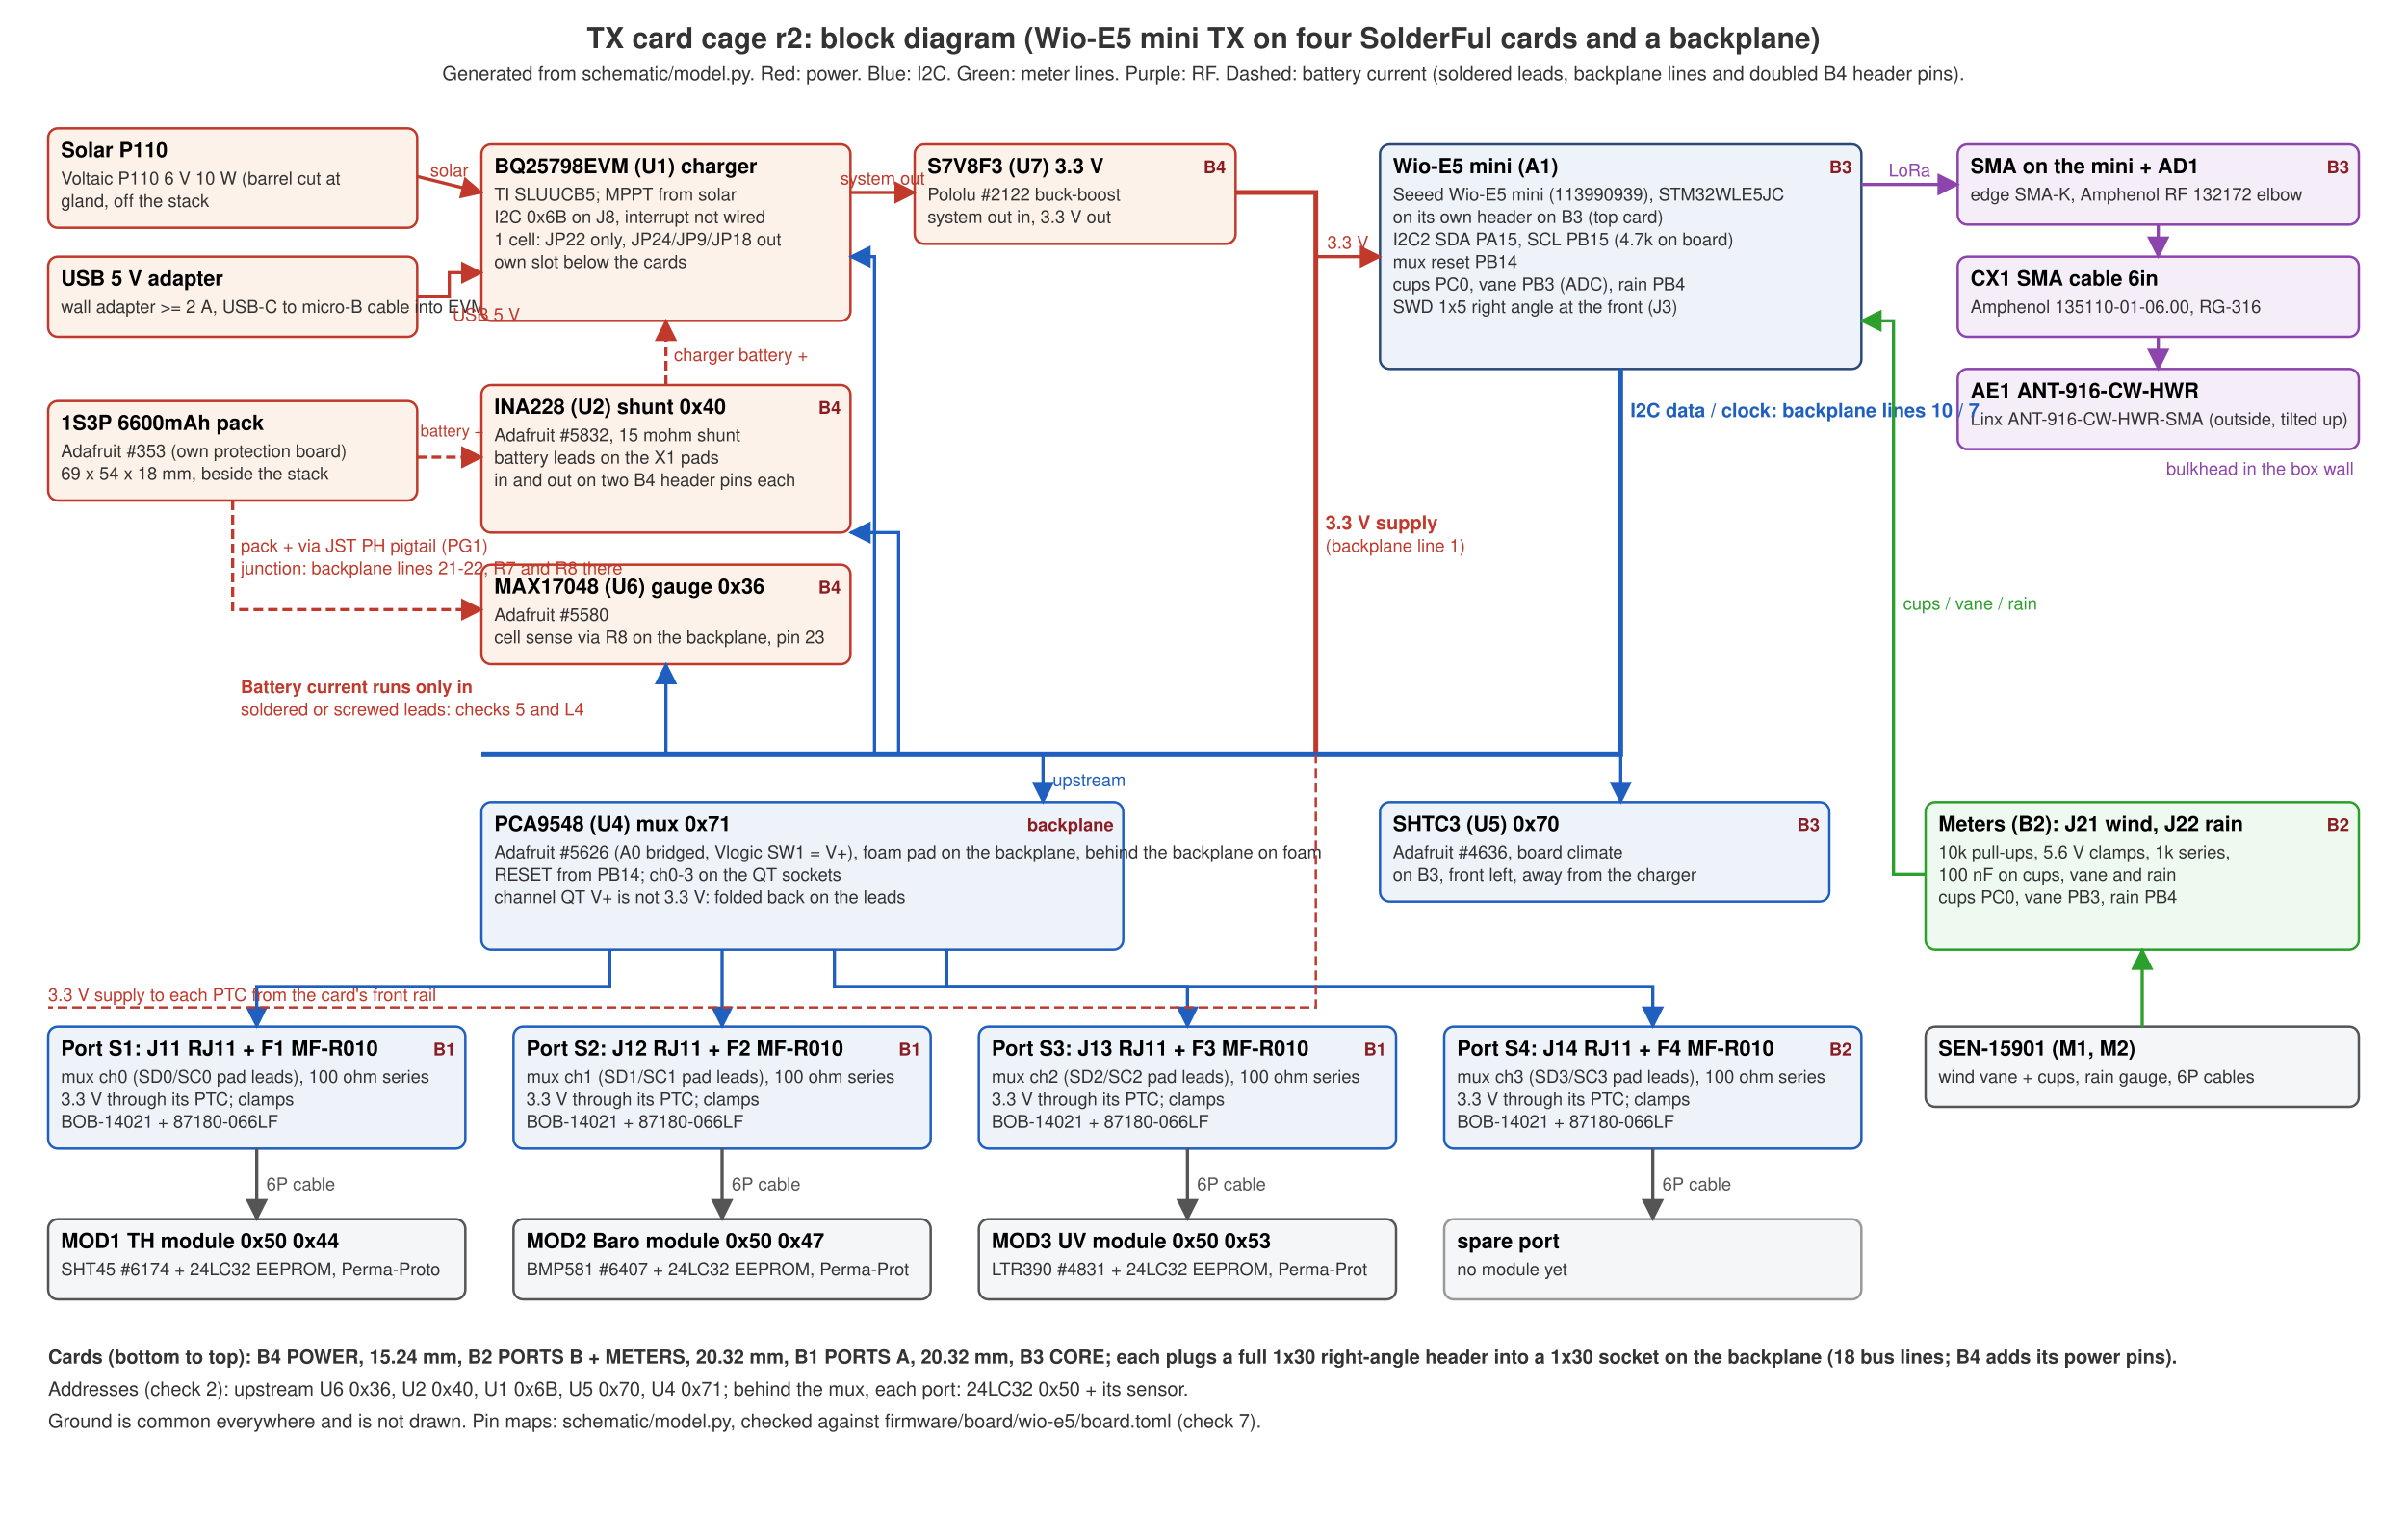
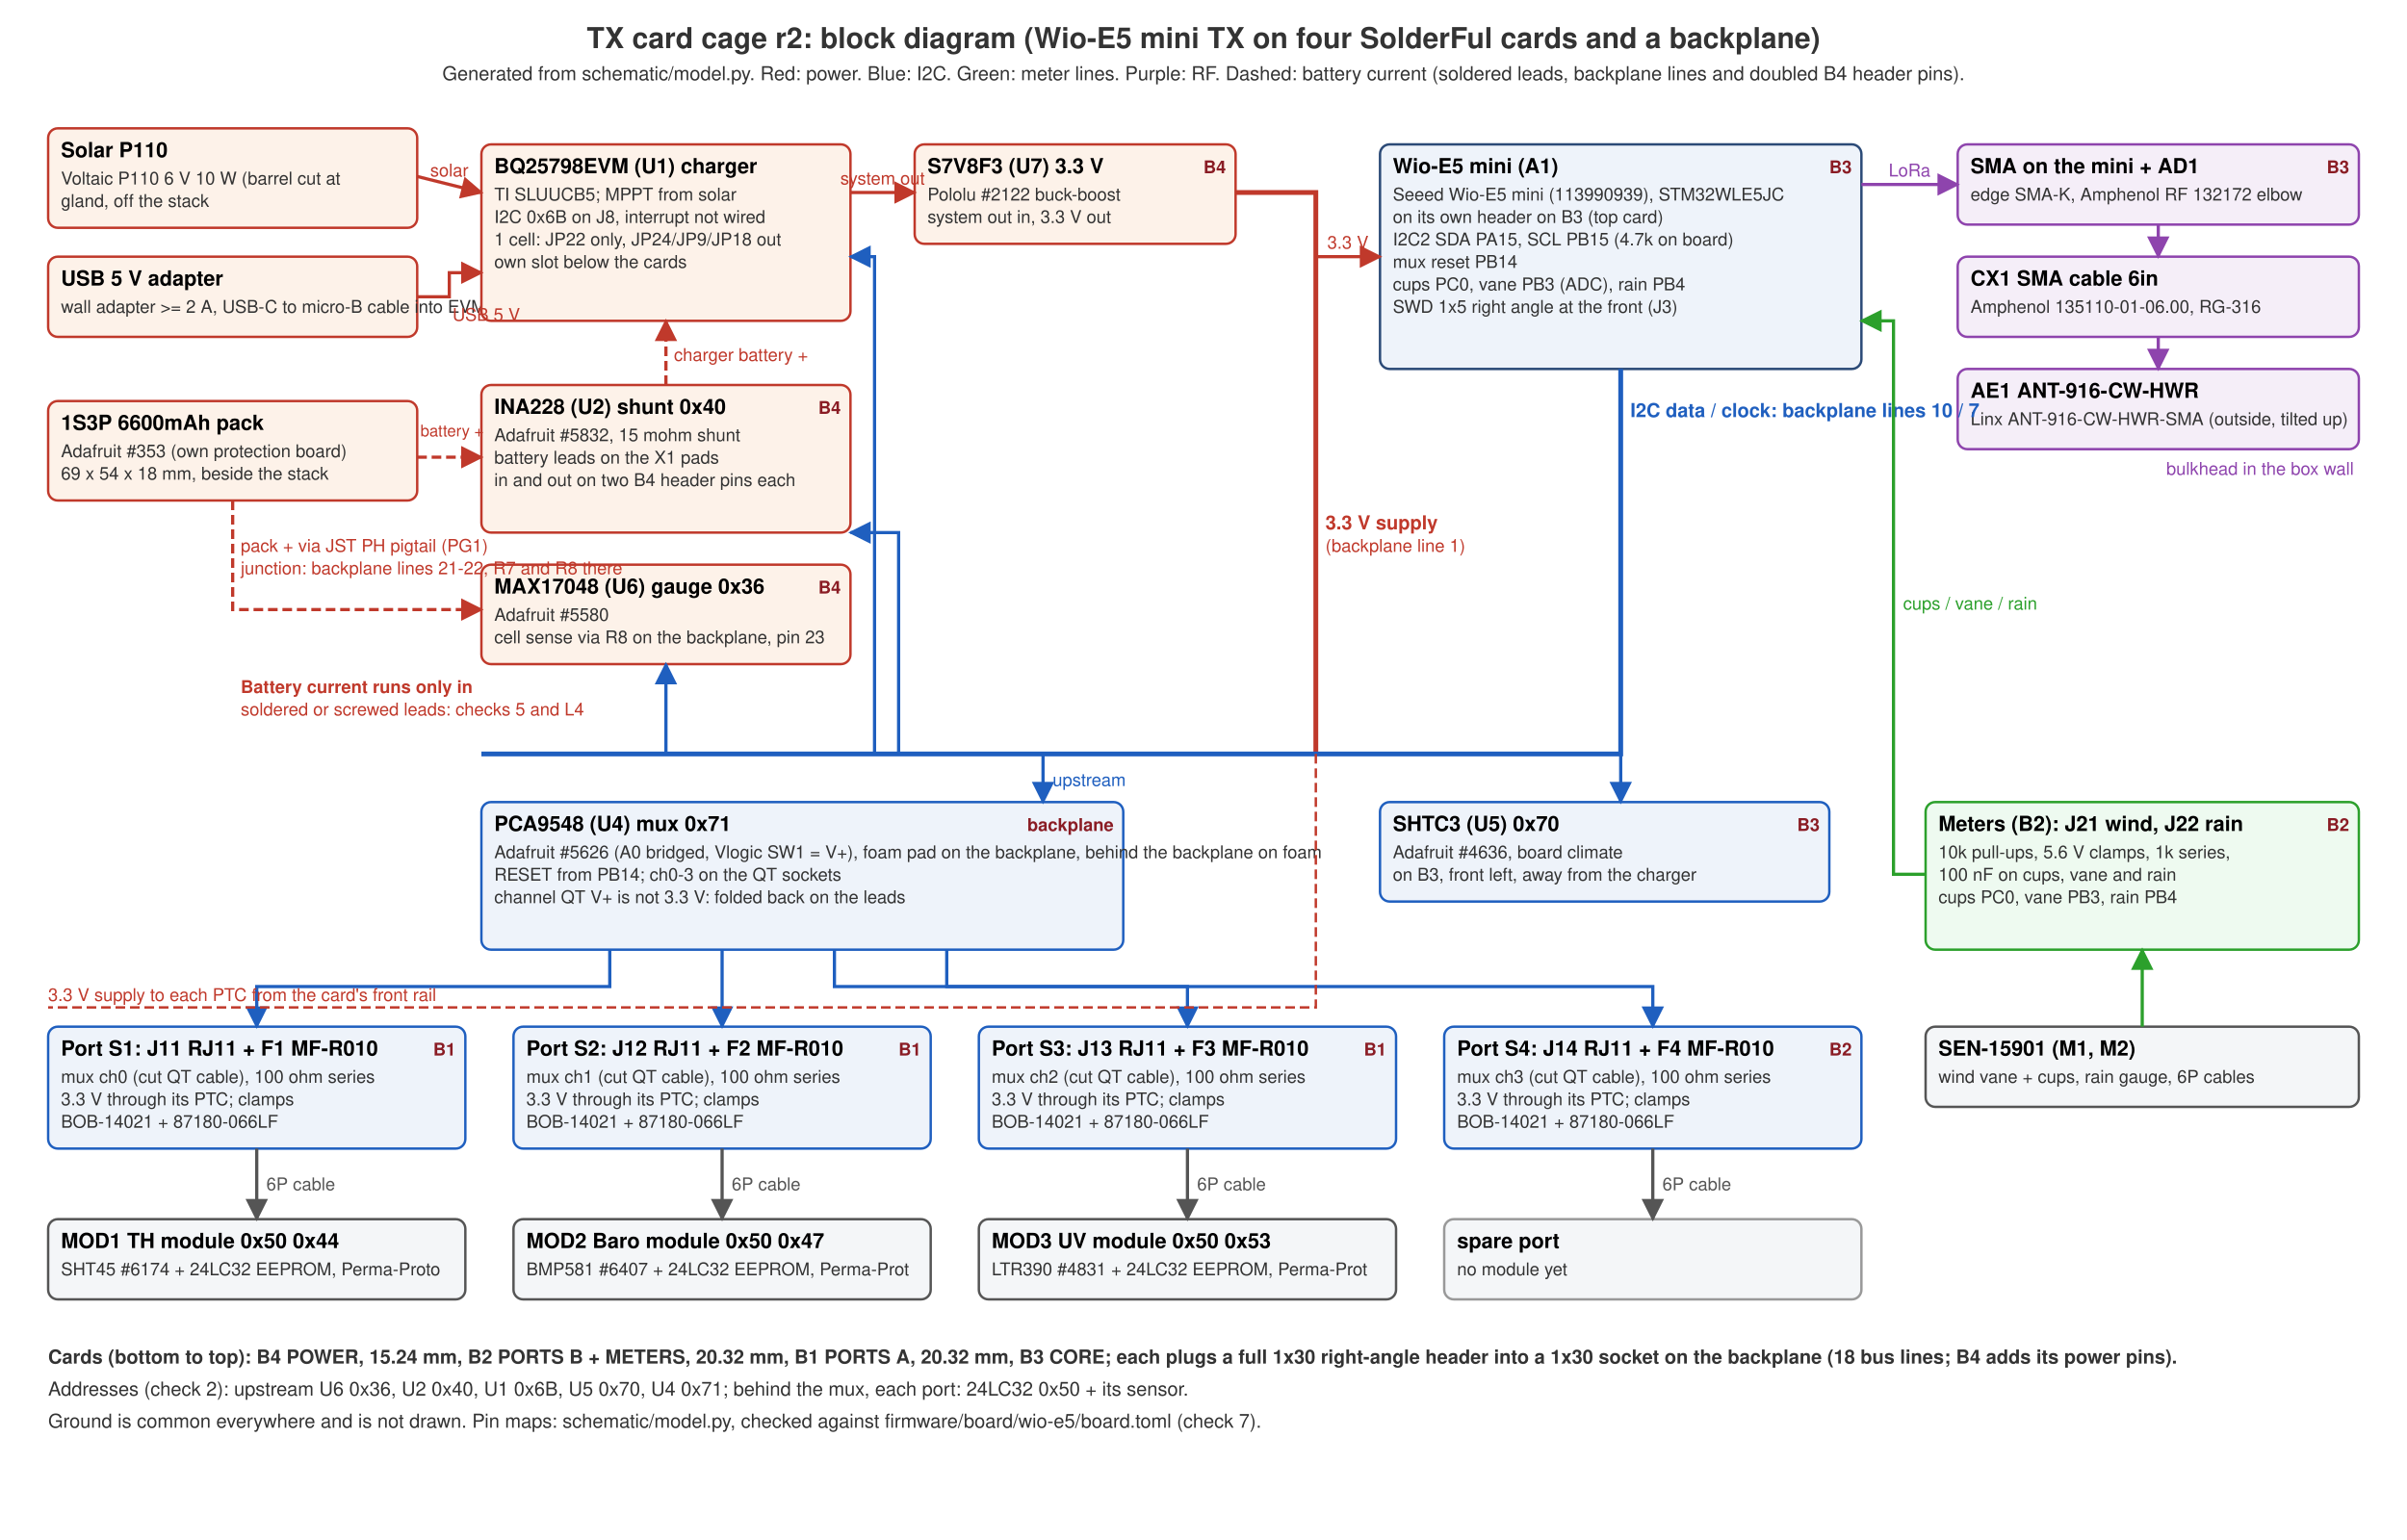
<svg xmlns="http://www.w3.org/2000/svg" width="1500" height="960" viewBox="0 0 1500 960" font-family="Helvetica, Arial, sans-serif">
  <defs>
    <marker id="a" viewBox="0 0 10 10" refX="9" refY="5" markerWidth="7" markerHeight="7" orient="auto">
      <path d="M0,0 L10,5 L0,10 z" fill="context-stroke" />
    </marker>
  </defs>
  <rect width="100%" height="100%" fill="#ffffff" />
  <text x="750.0" y="30" font-size="18" fill="#333" text-anchor="middle" font-weight="bold">TX card cage r2: block diagram (Wio-E5 mini TX on four SolderFul cards and a backplane)</text>
  <text x="750.0" y="50" font-size="12" fill="#333" text-anchor="middle" font-weight="normal">Generated from schematic/model.py. Red: power. Blue: I2C. Green: meter lines. Purple: RF. Dashed: battery current (soldered leads, backplane lines and doubled B4 header pins).</text>
  <rect x="30" y="80" width="230" height="62" rx="6" fill="#fdf2e9" stroke="#C0392B" stroke-width="1.5" />
  <text x="38" y="98" font-size="13" font-weight="bold">Solar P110</text>
  <text x="38" y="115" font-size="11" fill="#333">Voltaic P110 6 V 10 W (barrel cut at</text>
  <text x="38" y="129" font-size="11" fill="#333">gland, off the stack</text>
  <rect x="30" y="160" width="230" height="50" rx="6" fill="#fdf2e9" stroke="#C0392B" stroke-width="1.5" />
  <text x="38" y="178" font-size="13" font-weight="bold">USB 5 V adapter</text>
  <text x="38" y="195" font-size="11" fill="#333">wall adapter &gt;= 2 A, USB-C to micro-B cable into EVM J6</text>
  <rect x="30" y="250" width="230" height="62" rx="6" fill="#fdf2e9" stroke="#C0392B" stroke-width="1.5" />
  <text x="38" y="268" font-size="13" font-weight="bold">1S3P 6600mAh pack</text>
  <text x="38" y="285" font-size="11" fill="#333">Adafruit #353 (own protection board)</text>
  <text x="38" y="299" font-size="11" fill="#333">69 x 54 x 18 mm, beside the stack</text>
  <rect x="300" y="90" width="230" height="110" rx="6" fill="#fdf2e9" stroke="#C0392B" stroke-width="1.5" />
  <text x="308" y="108" font-size="13" font-weight="bold">BQ25798EVM (U1) charger</text>
  <text x="308" y="125" font-size="11" fill="#333">TI SLUUCB5; MPPT from solar</text>
  <text x="308" y="139" font-size="11" fill="#333">I2C 0x6B on J8, interrupt not wired</text>
  <text x="308" y="153" font-size="11" fill="#333">1 cell: JP22 only, JP24/JP9/JP18 out</text>
  <text x="308" y="167" font-size="11" fill="#333">own slot below the cards</text>
  <rect x="300" y="240" width="230" height="92" rx="6" fill="#fdf2e9" stroke="#C0392B" stroke-width="1.5" />
  <text x="308" y="258" font-size="13" font-weight="bold">INA228 (U2) shunt 0x40</text>
  <text x="524" y="258" font-size="11" text-anchor="end" fill="#8a1c24" font-weight="bold">B4</text>
  <text x="308" y="275" font-size="11" fill="#333">Adafruit #5832, 15 mohm shunt</text>
  <text x="308" y="289" font-size="11" fill="#333">battery leads on the X1 pads</text>
  <text x="308" y="303" font-size="11" fill="#333">in and out on two B4 header pins each</text>
  <rect x="300" y="352" width="230" height="62" rx="6" fill="#fdf2e9" stroke="#C0392B" stroke-width="1.5" />
  <text x="308" y="370" font-size="13" font-weight="bold">MAX17048 (U6) gauge 0x36</text>
  <text x="524" y="370" font-size="11" text-anchor="end" fill="#8a1c24" font-weight="bold">B4</text>
  <text x="308" y="387" font-size="11" fill="#333">Adafruit #5580</text>
  <text x="308" y="401" font-size="11" fill="#333">cell sense via R8 on the backplane, pin 23</text>
  <rect x="570" y="90" width="200" height="62" rx="6" fill="#fdf2e9" stroke="#C0392B" stroke-width="1.5" />
  <text x="578" y="108" font-size="13" font-weight="bold">S7V8F3 (U7) 3.3 V</text>
  <text x="764" y="108" font-size="11" text-anchor="end" fill="#8a1c24" font-weight="bold">B4</text>
  <text x="578" y="125" font-size="11" fill="#333">Pololu #2122 buck-boost</text>
  <text x="578" y="139" font-size="11" fill="#333">system out in, 3.3 V out</text>
  <path d="M260,110 L300,120" fill="none" stroke="#C0392B" stroke-width="2" marker-end="url(#a)" />
  <text x="280.0" y="110.0" font-size="11" text-anchor="middle" fill="#C0392B">solar</text>
  <path d="M260,185 L280,185 L280,170 L300,170" fill="none" stroke="#C0392B" stroke-width="2" marker-end="url(#a)" />
  <text x="282" y="200" font-size="11" text-anchor="start" fill="#C0392B">USB 5 V</text>
  <path d="M145,312 L145,380 L300,380" fill="none" stroke="#C0392B" stroke-width="2" stroke-dasharray="6 3" marker-end="url(#a)" />
  <text x="150" y="344" font-size="11" fill="#C0392B" text-anchor="start" font-weight="normal">pack + via JST PH pigtail (PG1)</text>
  <text x="150" y="358" font-size="11" fill="#C0392B" text-anchor="start" font-weight="normal">junction: backplane lines 21-22, R7 and R8 there</text>
  <path d="M260,285 L300,285" fill="none" stroke="#C0392B" stroke-width="2" stroke-dasharray="6 3" marker-end="url(#a)" />
  <text x="262" y="272" font-size="10" fill="#C0392B" text-anchor="start" font-weight="normal">battery +</text>
  <path d="M415,240 L415,200" fill="none" stroke="#C0392B" stroke-width="2" stroke-dasharray="6 3" marker-end="url(#a)" />
  <text x="420" y="225" font-size="11" text-anchor="start" fill="#C0392B">charger battery +</text>
  <path d="M530,120 L570,120" fill="none" stroke="#C0392B" stroke-width="2" marker-end="url(#a)" />
  <text x="550.0" y="115.0" font-size="11" text-anchor="middle" fill="#C0392B">system out</text>
  <text x="150" y="432" font-size="11" fill="#C0392B" text-anchor="start" font-weight="bold">Battery current runs only in</text>
  <text x="150" y="446" font-size="11" fill="#C0392B" text-anchor="start" font-weight="normal">soldered or screwed leads: checks 5 and L4</text>
  <path d="M770,120 L820,120 L820,470" fill="none" stroke="#C0392B" stroke-width="3" />
  <text x="826" y="330" font-size="12" fill="#C0392B" text-anchor="start" font-weight="bold">3.3 V supply</text>
  <text x="826" y="344" font-size="11" fill="#C0392B" text-anchor="start" font-weight="normal">(backplane line 1)</text>
  <rect x="860" y="90" width="300" height="140" rx="6" fill="#eef3fa" stroke="#2b4a77" stroke-width="1.5" />
  <text x="868" y="108" font-size="13" font-weight="bold">Wio-E5 mini (A1)</text>
  <text x="1154" y="108" font-size="11" text-anchor="end" fill="#8a1c24" font-weight="bold">B3</text>
  <text x="868" y="125" font-size="11" fill="#333">Seeed Wio-E5 mini (113990939), STM32WLE5JC</text>
  <text x="868" y="139" font-size="11" fill="#333">on its own header on B3 (top card)</text>
  <text x="868" y="153" font-size="11" fill="#333">I2C2 SDA PA15, SCL PB15 (4.7k on board)</text>
  <text x="868" y="167" font-size="11" fill="#333">mux reset PB14</text>
  <text x="868" y="181" font-size="11" fill="#333">cups PC0, vane PB3 (ADC), rain PB4</text>
  <text x="868" y="195" font-size="11" fill="#333">SWD 1x5 right angle at the front (J3)</text>
  <path d="M820,160 L860,160" fill="none" stroke="#C0392B" stroke-width="2" marker-end="url(#a)" />
  <text x="840.0" y="155.0" font-size="11" text-anchor="middle" fill="#C0392B">3.3 V</text>
  <rect x="1220" y="90" width="250" height="50" rx="6" fill="#f5eef8" stroke="#8E44AD" stroke-width="1.5" />
  <text x="1228" y="108" font-size="13" font-weight="bold">SMA on the mini + AD1</text>
  <text x="1464" y="108" font-size="11" text-anchor="end" fill="#8a1c24" font-weight="bold">B3</text>
  <text x="1228" y="125" font-size="11" fill="#333">edge SMA-K, Amphenol RF 132172 elbow</text>
  <rect x="1220" y="160" width="250" height="50" rx="6" fill="#f5eef8" stroke="#8E44AD" stroke-width="1.5" />
  <text x="1228" y="178" font-size="13" font-weight="bold">CX1 SMA cable 6in</text>
  <text x="1228" y="195" font-size="11" fill="#333">Amphenol 135110-01-06.00, RG-316</text>
  <rect x="1220" y="230" width="250" height="50" rx="6" fill="#f5eef8" stroke="#8E44AD" stroke-width="1.5" />
  <text x="1228" y="248" font-size="13" font-weight="bold">AE1 ANT-916-CW-HWR</text>
  <text x="1228" y="265" font-size="11" fill="#333">Linx ANT-916-CW-HWR-SMA (outside, tilted up)</text>
  <path d="M1160,115 L1220,115" fill="none" stroke="#8E44AD" stroke-width="2" marker-end="url(#a)" />
  <text x="1190.0" y="110.0" font-size="11" text-anchor="middle" fill="#8E44AD">LoRa</text>
  <path d="M1345,140 L1345,160" fill="none" stroke="#8E44AD" stroke-width="2" marker-end="url(#a)" />
  <path d="M1345,210 L1345,230" fill="none" stroke="#8E44AD" stroke-width="2" marker-end="url(#a)" />
  <text x="1350" y="296" font-size="11" fill="#8E44AD" text-anchor="start" font-weight="normal">bulkhead in the box wall</text>
  <path d="M1010,230 L1010,470 L300,470" fill="none" stroke="#1F5FBF" stroke-width="3" />
  <text x="1016" y="260" font-size="12" fill="#1F5FBF" text-anchor="start" font-weight="bold">I2C data / clock: backplane lines 10 / 7</text>
  <path d="M415,470 L415,414" fill="none" stroke="#1F5FBF" stroke-width="2" marker-end="url(#a)" />
  <path d="M560,470 L560,332 L530,332" fill="none" stroke="#1F5FBF" stroke-width="2" marker-end="url(#a)" />
  <path d="M545,470 L545,160 L530,160" fill="none" stroke="#1F5FBF" stroke-width="2" marker-end="url(#a)" />
  <rect x="860" y="500" width="280" height="62" rx="6" fill="#eef3fa" stroke="#1F5FBF" stroke-width="1.5" />
  <text x="868" y="518" font-size="13" font-weight="bold">SHTC3 (U5) 0x70</text>
  <text x="1134" y="518" font-size="11" text-anchor="end" fill="#8a1c24" font-weight="bold">B3</text>
  <text x="868" y="535" font-size="11" fill="#333">Adafruit #4636, board climate</text>
  <text x="868" y="549" font-size="11" fill="#333">on B3, front left, away from the charger</text>
  <path d="M1010,470 L1010,500" fill="none" stroke="#1F5FBF" stroke-width="2" marker-end="url(#a)" />
  <rect x="300" y="500" width="400" height="92" rx="6" fill="#eef3fa" stroke="#1F5FBF" stroke-width="1.5" />
  <text x="308" y="518" font-size="13" font-weight="bold">PCA9548 (U4) mux 0x71</text>
  <text x="694" y="518" font-size="11" text-anchor="end" fill="#8a1c24" font-weight="bold">backplane</text>
  <text x="308" y="535" font-size="11" fill="#333">Adafruit #5626 (A0 bridged, Vlogic SW1 = V+), foam pad on the backplane, behind the backplane on foam</text>
  <text x="308" y="549" font-size="11" fill="#333">RESET from PB14; ch0-3 on the QT sockets</text>
  <text x="308" y="563" font-size="11" fill="#333">channel QT V+ is not 3.3 V: folded back on the leads</text>
  <path d="M650,470 L650,500" fill="none" stroke="#1F5FBF" stroke-width="2" marker-end="url(#a)" />
  <text x="656" y="490" font-size="11" fill="#1F5FBF" text-anchor="start" font-weight="normal">upstream</text>
  <rect x="30" y="640" width="260" height="76" rx="6" fill="#eef3fa" stroke="#1F5FBF" stroke-width="1.5" />
  <text x="38" y="658" font-size="13" font-weight="bold">Port S1: J11 RJ11 + F1 MF-R010</text>
  <text x="284" y="658" font-size="11" text-anchor="end" fill="#8a1c24" font-weight="bold">B1</text>
-   <text x="38" y="675" font-size="11" fill="#333">mux ch0 (SD0/SC0 pad leads), 100 ohm series</text>
+   <text x="38" y="675" font-size="11" fill="#333">mux ch0 (cut QT cable), 100 ohm series</text>
  <text x="38" y="689" font-size="11" fill="#333">3.3 V through its PTC; clamps</text>
  <text x="38" y="703" font-size="11" fill="#333">BOB-14021 + 87180-066LF</text>
  <path d="M380,592 L380,615 L160,615 L160,640" fill="none" stroke="#1F5FBF" stroke-width="2" marker-end="url(#a)" />
  <rect x="30" y="760" width="260" height="50" rx="6" fill="#f4f6f8" stroke="#555" stroke-width="1.5" />
  <text x="38" y="778" font-size="13" font-weight="bold">MOD1 TH module 0x50 0x44</text>
  <text x="38" y="795" font-size="11" fill="#333">SHT45 #6174 + 24LC32 EEPROM, Perma-Proto</text>
  <path d="M160,716 L160,760" fill="none" stroke="#555" stroke-width="2" marker-end="url(#a)" />
  <text x="166" y="742" font-size="11" text-anchor="start" fill="#555">6P cable</text>
  <rect x="320" y="640" width="260" height="76" rx="6" fill="#eef3fa" stroke="#1F5FBF" stroke-width="1.5" />
  <text x="328" y="658" font-size="13" font-weight="bold">Port S2: J12 RJ11 + F2 MF-R010</text>
  <text x="574" y="658" font-size="11" text-anchor="end" fill="#8a1c24" font-weight="bold">B1</text>
-   <text x="328" y="675" font-size="11" fill="#333">mux ch1 (SD1/SC1 pad leads), 100 ohm series</text>
+   <text x="328" y="675" font-size="11" fill="#333">mux ch1 (cut QT cable), 100 ohm series</text>
  <text x="328" y="689" font-size="11" fill="#333">3.3 V through its PTC; clamps</text>
  <text x="328" y="703" font-size="11" fill="#333">BOB-14021 + 87180-066LF</text>
  <path d="M450,592 L450,615 L450,615 L450,640" fill="none" stroke="#1F5FBF" stroke-width="2" marker-end="url(#a)" />
  <rect x="320" y="760" width="260" height="50" rx="6" fill="#f4f6f8" stroke="#555" stroke-width="1.5" />
  <text x="328" y="778" font-size="13" font-weight="bold">MOD2 Baro module 0x50 0x47</text>
  <text x="328" y="795" font-size="11" fill="#333">BMP581 #6407 + 24LC32 EEPROM, Perma-Prot</text>
  <path d="M450,716 L450,760" fill="none" stroke="#555" stroke-width="2" marker-end="url(#a)" />
  <text x="456" y="742" font-size="11" text-anchor="start" fill="#555">6P cable</text>
  <rect x="610" y="640" width="260" height="76" rx="6" fill="#eef3fa" stroke="#1F5FBF" stroke-width="1.5" />
  <text x="618" y="658" font-size="13" font-weight="bold">Port S3: J13 RJ11 + F3 MF-R010</text>
  <text x="864" y="658" font-size="11" text-anchor="end" fill="#8a1c24" font-weight="bold">B1</text>
-   <text x="618" y="675" font-size="11" fill="#333">mux ch2 (SD2/SC2 pad leads), 100 ohm series</text>
+   <text x="618" y="675" font-size="11" fill="#333">mux ch2 (cut QT cable), 100 ohm series</text>
  <text x="618" y="689" font-size="11" fill="#333">3.3 V through its PTC; clamps</text>
  <text x="618" y="703" font-size="11" fill="#333">BOB-14021 + 87180-066LF</text>
  <path d="M520,592 L520,615 L740,615 L740,640" fill="none" stroke="#1F5FBF" stroke-width="2" marker-end="url(#a)" />
  <rect x="610" y="760" width="260" height="50" rx="6" fill="#f4f6f8" stroke="#555" stroke-width="1.5" />
  <text x="618" y="778" font-size="13" font-weight="bold">MOD3 UV module 0x50 0x53</text>
  <text x="618" y="795" font-size="11" fill="#333">LTR390 #4831 + 24LC32 EEPROM, Perma-Prot</text>
  <path d="M740,716 L740,760" fill="none" stroke="#555" stroke-width="2" marker-end="url(#a)" />
  <text x="746" y="742" font-size="11" text-anchor="start" fill="#555">6P cable</text>
  <rect x="900" y="640" width="260" height="76" rx="6" fill="#eef3fa" stroke="#1F5FBF" stroke-width="1.5" />
  <text x="908" y="658" font-size="13" font-weight="bold">Port S4: J14 RJ11 + F4 MF-R010</text>
  <text x="1154" y="658" font-size="11" text-anchor="end" fill="#8a1c24" font-weight="bold">B2</text>
-   <text x="908" y="675" font-size="11" fill="#333">mux ch3 (SD3/SC3 pad leads), 100 ohm series</text>
+   <text x="908" y="675" font-size="11" fill="#333">mux ch3 (cut QT cable), 100 ohm series</text>
  <text x="908" y="689" font-size="11" fill="#333">3.3 V through its PTC; clamps</text>
  <text x="908" y="703" font-size="11" fill="#333">BOB-14021 + 87180-066LF</text>
  <path d="M590,592 L590,615 L1030,615 L1030,640" fill="none" stroke="#1F5FBF" stroke-width="2" marker-end="url(#a)" />
  <rect x="900" y="760" width="260" height="50" rx="6" fill="#f4f6f8" stroke="#999" stroke-width="1.5" />
  <text x="908" y="778" font-size="13" font-weight="bold">spare port</text>
  <text x="908" y="795" font-size="11" fill="#333">no module yet</text>
  <path d="M1030,716 L1030,760" fill="none" stroke="#555" stroke-width="2" marker-end="url(#a)" />
  <text x="1036" y="742" font-size="11" text-anchor="start" fill="#555">6P cable</text>
  <path d="M820,470 L820,628 L30,628" fill="none" stroke="#C0392B" stroke-width="1.5" stroke-dasharray="6 3" />
  <text x="30" y="624" font-size="11" fill="#C0392B" text-anchor="start" font-weight="normal">3.3 V supply to each PTC from the card's front rail</text>
  <rect x="1200" y="500" width="270" height="92" rx="6" fill="#eefaf0" stroke="#2CA02C" stroke-width="1.5" />
  <text x="1208" y="518" font-size="13" font-weight="bold">Meters (B2): J21 wind, J22 rain</text>
  <text x="1464" y="518" font-size="11" text-anchor="end" fill="#8a1c24" font-weight="bold">B2</text>
  <text x="1208" y="535" font-size="11" fill="#333">10k pull-ups, 5.6 V clamps, 1k series,</text>
  <text x="1208" y="549" font-size="11" fill="#333">100 nF on cups, vane and rain</text>
  <text x="1208" y="563" font-size="11" fill="#333">cups PC0, vane PB3, rain PB4</text>
  <rect x="1200" y="640" width="270" height="50" rx="6" fill="#f4f6f8" stroke="#555" stroke-width="1.5" />
  <text x="1208" y="658" font-size="13" font-weight="bold">SEN-15901 (M1, M2)</text>
  <text x="1208" y="675" font-size="11" fill="#333">wind vane + cups, rain gauge, 6P cables</text>
  <path d="M1335,640 L1335,592" fill="none" stroke="#2CA02C" stroke-width="2" marker-end="url(#a)" />
  <path d="M1200,545 L1180,545 L1180,200 L1160,200" fill="none" stroke="#2CA02C" stroke-width="2" marker-end="url(#a)" />
  <text x="1186" y="380" font-size="11" text-anchor="start" fill="#2CA02C">cups / vane / rain</text>
  <text x="30" y="850" font-size="12" fill="#333" text-anchor="start" font-weight="bold">Cards (bottom to top): B4 POWER, 15.24 mm, B2 PORTS B + METERS, 20.32 mm, B1 PORTS A, 20.32 mm, B3 CORE; each plugs a full 1x30 right-angle header into a 1x30 socket on the backplane (18 bus lines; B4 adds its power pins).</text>
  <text x="30" y="870" font-size="12" fill="#333" text-anchor="start" font-weight="normal">Addresses (check 2): upstream U6 0x36, U2 0x40, U1 0x6B, U5 0x70, U4 0x71; behind the mux, each port: 24LC32 0x50 + its sensor.</text>
  <text x="30" y="890" font-size="12" fill="#333" text-anchor="start" font-weight="normal">Ground is common everywhere and is not drawn. Pin maps: schematic/model.py, checked against firmware/board/wio-e5/board.toml (check 7).</text>
</svg>
